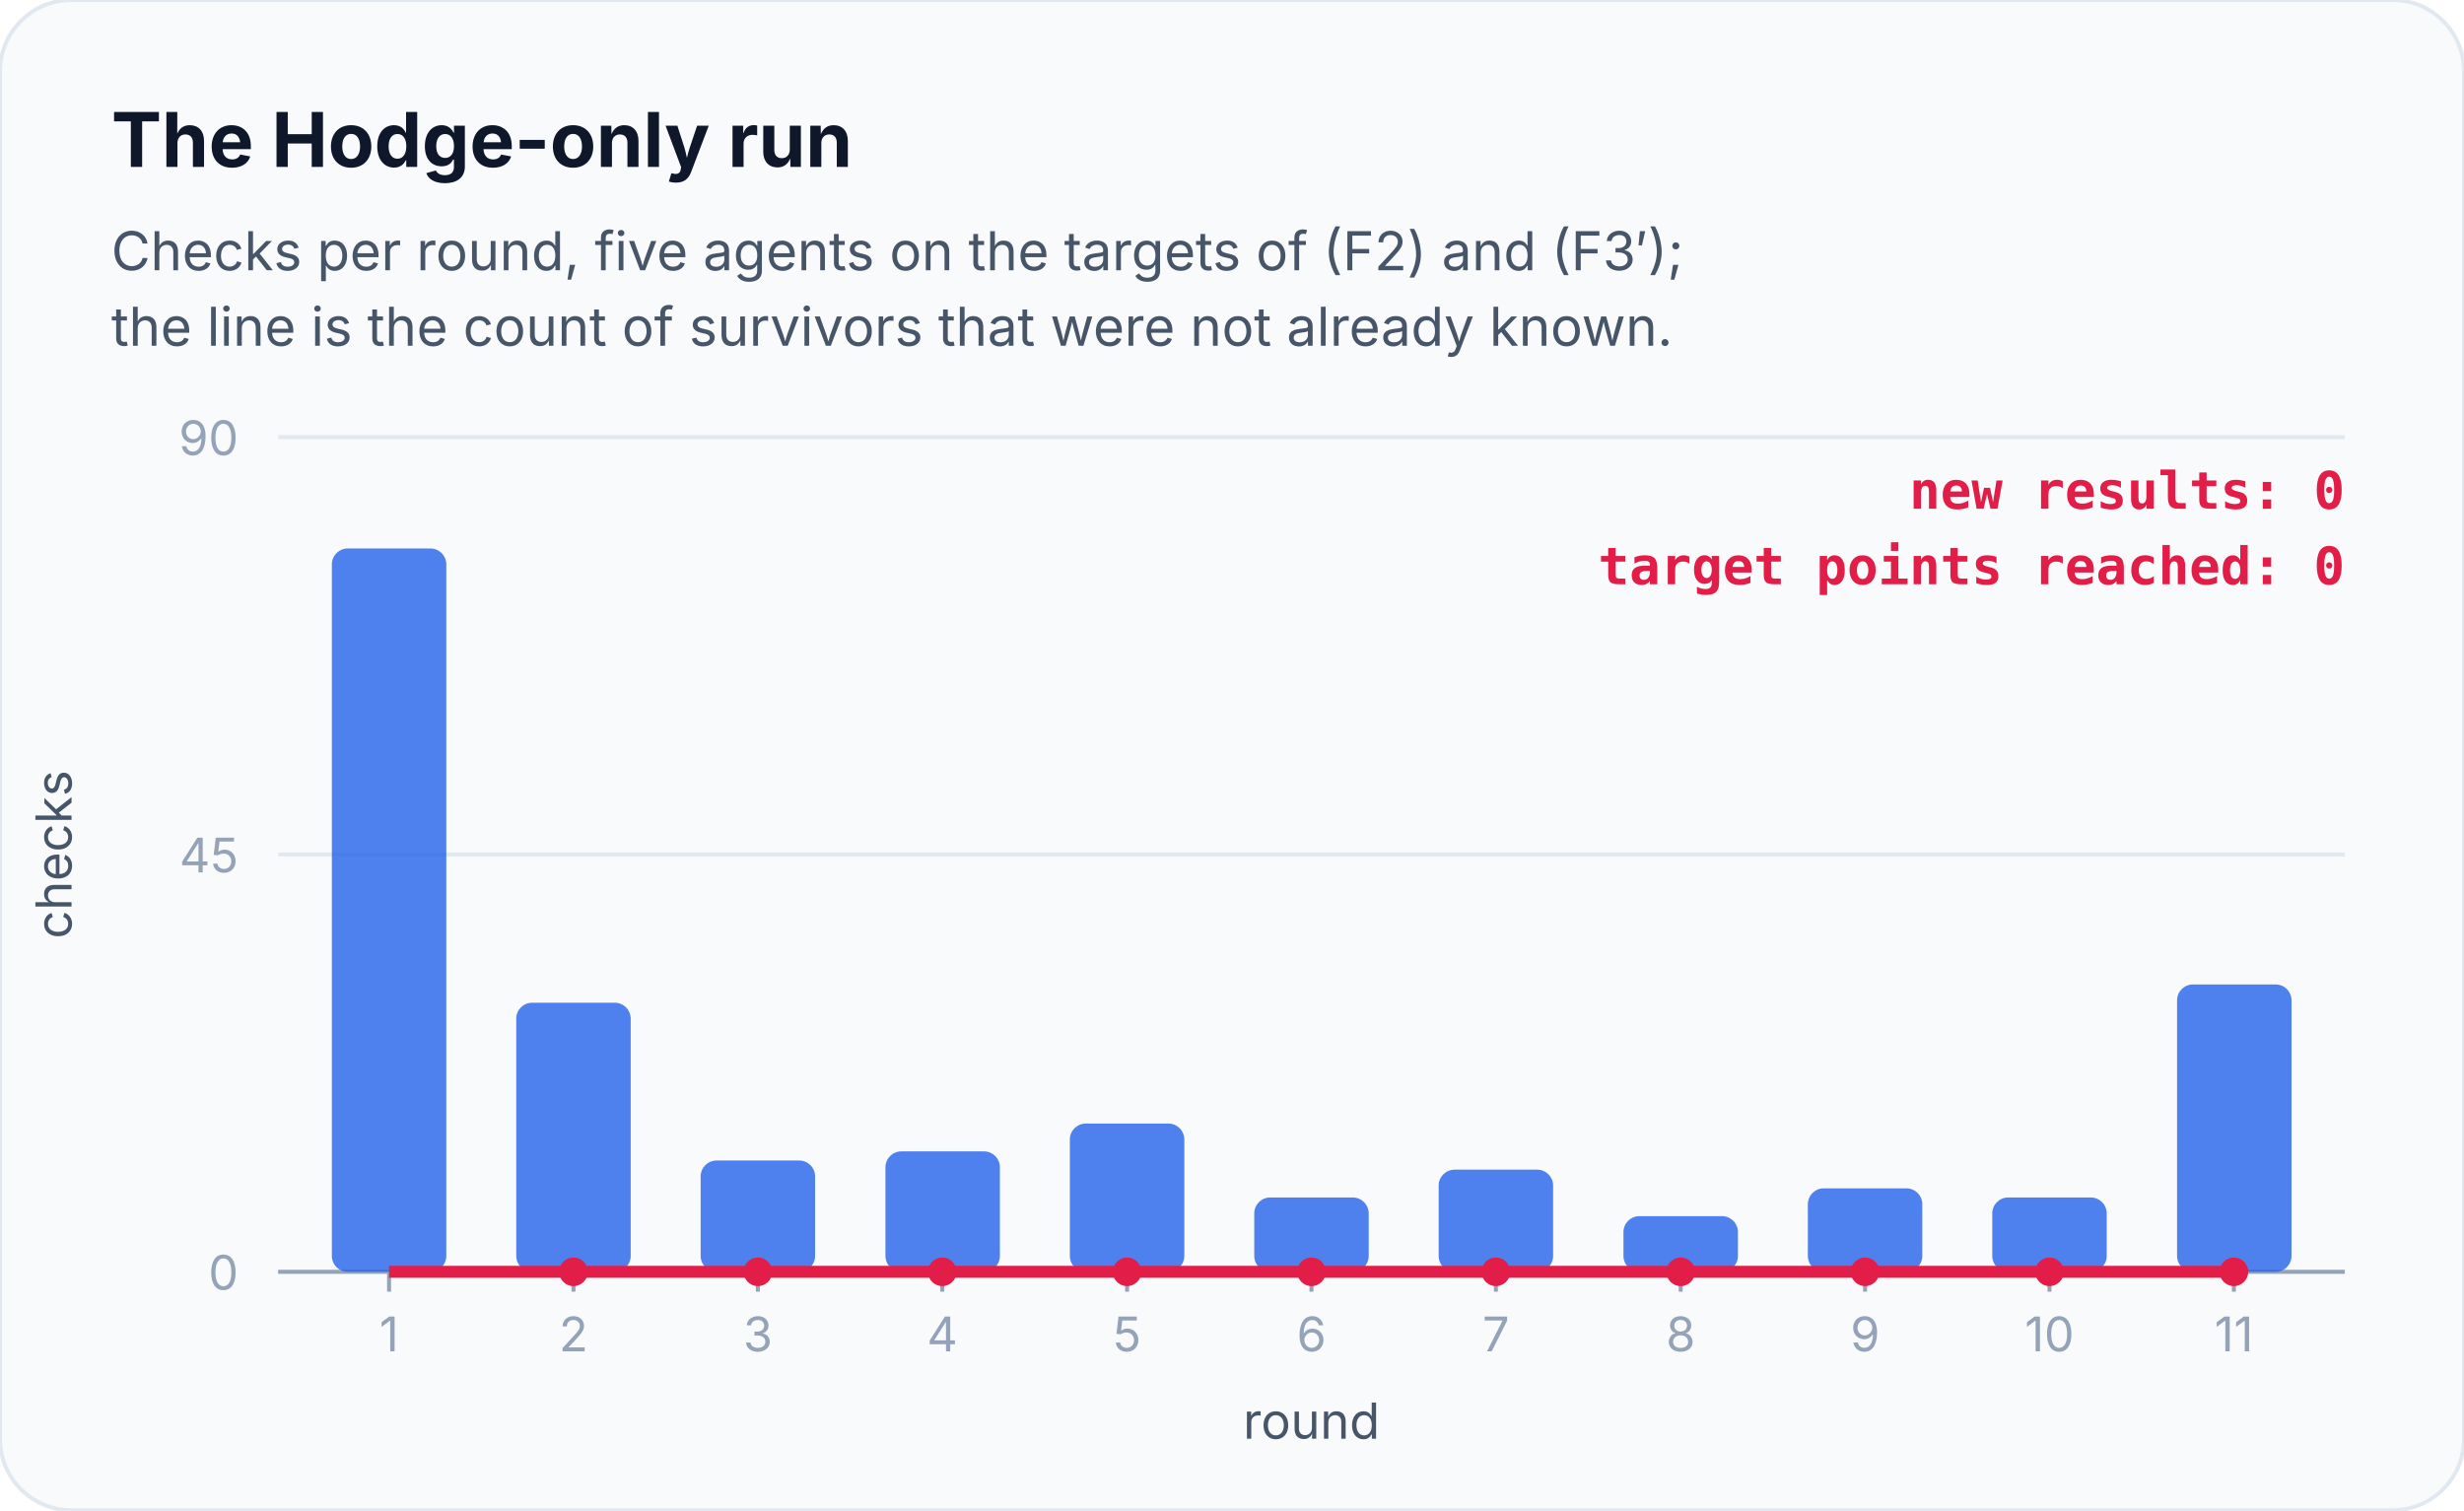
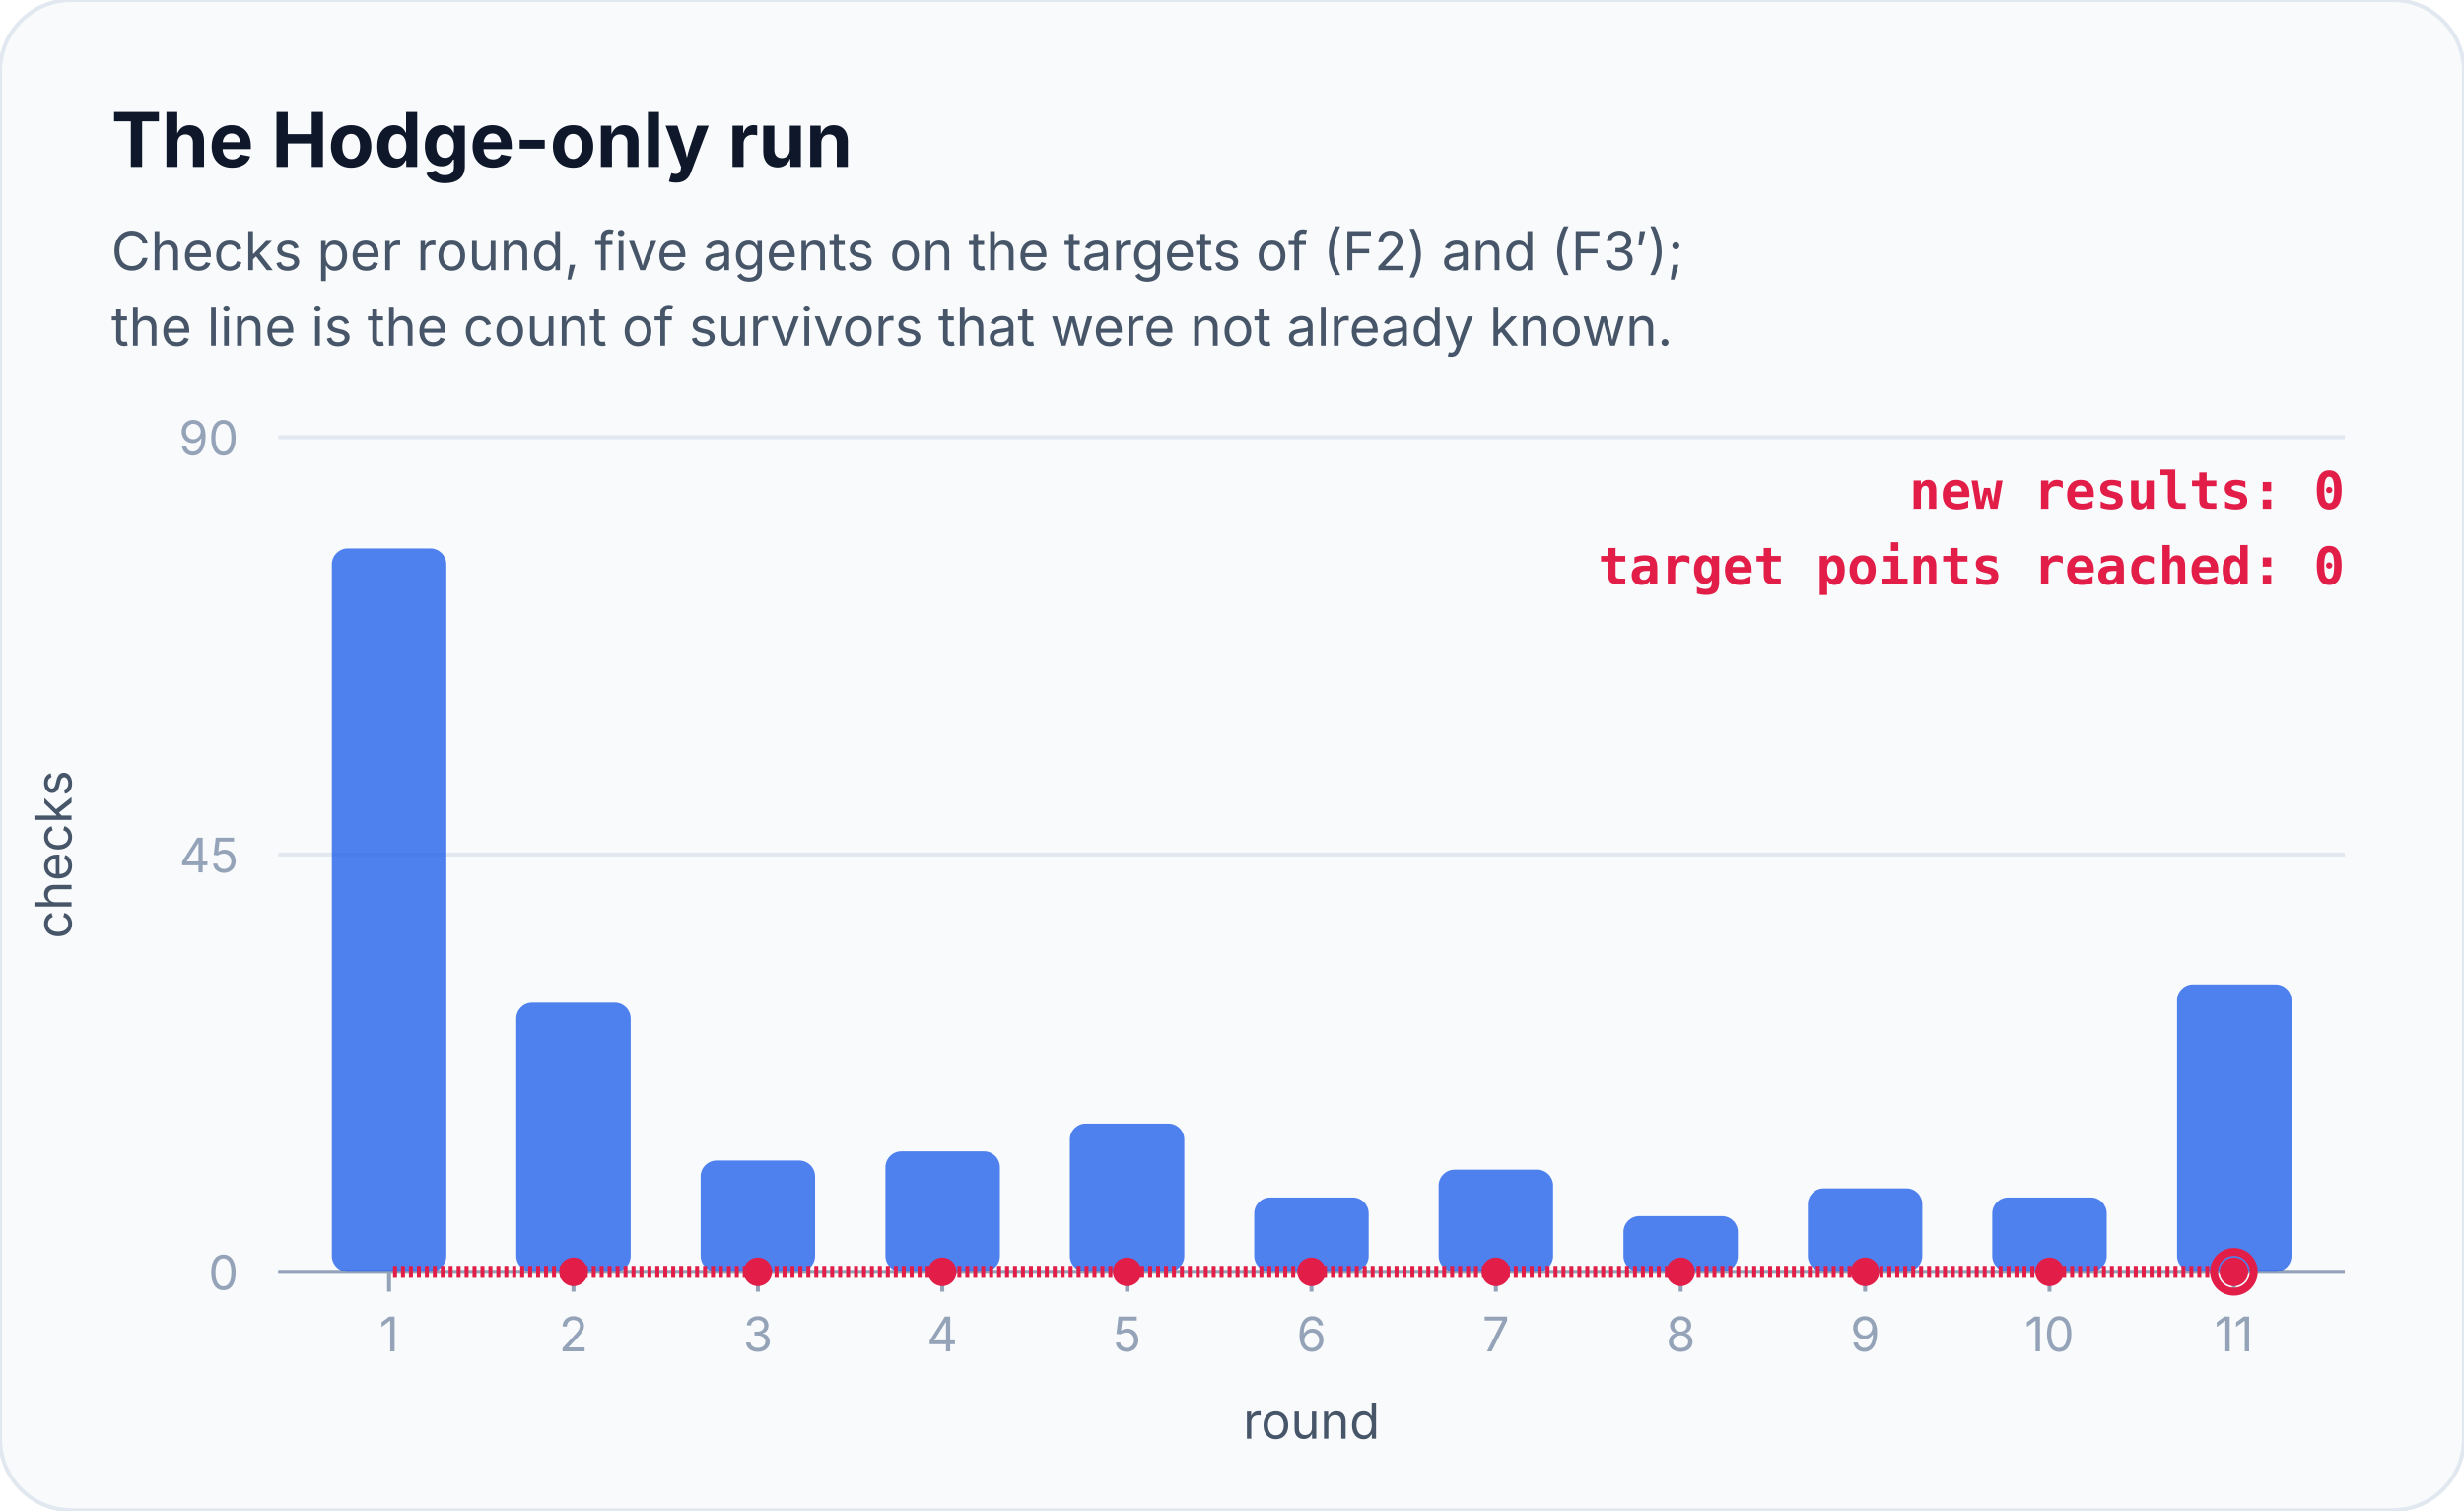
<svg xmlns="http://www.w3.org/2000/svg" viewBox="0 0 620 380" width="620" height="380" role="img" aria-label="The Hodge-only run: checks per round and no new result">
+   <style>@keyframes flow{to{stroke-dashoffset:-28}}@keyframes pulse{0%,100%{transform:scale(1)}50%{transform:scale(1.12)}}@keyframes rise{from{transform:scaleX(0)}to{transform:scaleX(1)}}[marker-end]{stroke-dasharray:8 6;animation:flow 1.4s linear infinite}.pulse{transform-box:fill-box;transform-origin:center;animation:pulse 2.4s ease-in-out infinite}.rise{transform-box:fill-box;transform-origin:left;animation:rise 1.8s cubic-bezier(.2,.8,.2,1) both}@keyframes draw{from{stroke-dashoffset:1}to{stroke-dashoffset:0}}.draw{stroke-dasharray:1;stroke-dashoffset:1;animation:draw 1.1s cubic-bezier(.4,0,.2,1) forwards}@keyframes orbit{to{transform:rotate(360deg)}}.orbit{transform-box:fill-box;transform-origin:center;animation:orbit 12s linear infinite}@keyframes grow{from{transform:scaleY(0)}to{transform:scaleY(1)}}.grow{transform-box:fill-box;transform-origin:bottom;animation:grow 1.6s cubic-bezier(.2,.8,.2,1) both}@keyframes fade{from{opacity:0;transform:translateY(10px)}to{opacity:1;transform:none}}.fade{animation:fade .9s cubic-bezier(.2,.8,.2,1) both}@keyframes ping{0%{opacity:.7;transform:scale(1)}100%{opacity:0;transform:scale(2.6)}}.ping{transform-box:fill-box;transform-origin:center;animation:ping 2.2s cubic-bezier(0,0,.2,1) infinite}@keyframes sweep{0%,55%{transform:translateX(-100%)}100%{transform:translateX(100%)}}.sweep{transform-box:fill-box;animation:sweep 7s ease-in-out infinite}@keyframes march{to{stroke-dashoffset:-24}}.march{stroke-dasharray:3 9;animation:march 2s linear infinite}</style>
+   <style>@media (prefers-reduced-motion:reduce){*{animation:none!important}.draw{stroke-dashoffset:0!important}.ping,.sweep{display:none}}</style>
  <rect width="620" height="380" rx="18" fill="#f8fafc" stroke="#e2e8f0" />
  <text x="28.0" y="42.0" font-family="Inter, 'Segoe UI', Roboto, Helvetica, Arial, sans-serif" font-size="19" font-weight="700" fill="#0f172a" text-anchor="start">The Hodge-only run</text>
  <text x="28.0" y="68.0" font-family="Inter, 'Segoe UI', Roboto, Helvetica, Arial, sans-serif" font-size="13.5" font-weight="400" fill="#475569" text-anchor="start">Checks per round, five agents on the targets of (F2) and (F3′);</text>
  <text x="28.0" y="87.0" font-family="Inter, 'Segoe UI', Roboto, Helvetica, Arial, sans-serif" font-size="13.5" font-weight="400" fill="#475569" text-anchor="start">the line is the count of survivors that were not already known.</text>
  <line x1="70" y1="320.0" x2="590" y2="320.0" stroke="#e2e8f0" />
  <text x="60.0" y="324.5" font-family="Inter, 'Segoe UI', Roboto, Helvetica, Arial, sans-serif" font-size="12" font-weight="400" fill="#94a3b8" text-anchor="end">0</text>
  <line x1="70" y1="215.0" x2="590" y2="215.0" stroke="#e2e8f0" />
  <text x="60.0" y="219.5" font-family="Inter, 'Segoe UI', Roboto, Helvetica, Arial, sans-serif" font-size="12" font-weight="400" fill="#94a3b8" text-anchor="end">45</text>
  <line x1="70" y1="110.0" x2="590" y2="110.0" stroke="#e2e8f0" />
  <text x="60.0" y="114.5" font-family="Inter, 'Segoe UI', Roboto, Helvetica, Arial, sans-serif" font-size="12" font-weight="400" fill="#94a3b8" text-anchor="end">90</text>
  <line x1="97.9" y1="320" x2="97.9" y2="325" stroke="#94a3b8" />
  <text x="97.9" y="340.0" font-family="Inter, 'Segoe UI', Roboto, Helvetica, Arial, sans-serif" font-size="12" font-weight="400" fill="#94a3b8" text-anchor="middle">1</text>
  <line x1="144.3" y1="320" x2="144.3" y2="325" stroke="#94a3b8" />
  <text x="144.3" y="340.0" font-family="Inter, 'Segoe UI', Roboto, Helvetica, Arial, sans-serif" font-size="12" font-weight="400" fill="#94a3b8" text-anchor="middle">2</text>
  <line x1="190.7" y1="320" x2="190.7" y2="325" stroke="#94a3b8" />
  <text x="190.7" y="340.0" font-family="Inter, 'Segoe UI', Roboto, Helvetica, Arial, sans-serif" font-size="12" font-weight="400" fill="#94a3b8" text-anchor="middle">3</text>
  <line x1="237.1" y1="320" x2="237.1" y2="325" stroke="#94a3b8" />
  <text x="237.1" y="340.0" font-family="Inter, 'Segoe UI', Roboto, Helvetica, Arial, sans-serif" font-size="12" font-weight="400" fill="#94a3b8" text-anchor="middle">4</text>
  <line x1="283.6" y1="320" x2="283.6" y2="325" stroke="#94a3b8" />
  <text x="283.6" y="340.0" font-family="Inter, 'Segoe UI', Roboto, Helvetica, Arial, sans-serif" font-size="12" font-weight="400" fill="#94a3b8" text-anchor="middle">5</text>
  <line x1="330.0" y1="320" x2="330.0" y2="325" stroke="#94a3b8" />
  <text x="330.0" y="340.0" font-family="Inter, 'Segoe UI', Roboto, Helvetica, Arial, sans-serif" font-size="12" font-weight="400" fill="#94a3b8" text-anchor="middle">6</text>
  <line x1="376.4" y1="320" x2="376.4" y2="325" stroke="#94a3b8" />
  <text x="376.4" y="340.0" font-family="Inter, 'Segoe UI', Roboto, Helvetica, Arial, sans-serif" font-size="12" font-weight="400" fill="#94a3b8" text-anchor="middle">7</text>
  <line x1="422.9" y1="320" x2="422.9" y2="325" stroke="#94a3b8" />
  <text x="422.9" y="340.0" font-family="Inter, 'Segoe UI', Roboto, Helvetica, Arial, sans-serif" font-size="12" font-weight="400" fill="#94a3b8" text-anchor="middle">8</text>
  <line x1="469.3" y1="320" x2="469.3" y2="325" stroke="#94a3b8" />
  <text x="469.3" y="340.0" font-family="Inter, 'Segoe UI', Roboto, Helvetica, Arial, sans-serif" font-size="12" font-weight="400" fill="#94a3b8" text-anchor="middle">9</text>
  <line x1="515.7" y1="320" x2="515.7" y2="325" stroke="#94a3b8" />
  <text x="515.7" y="340.0" font-family="Inter, 'Segoe UI', Roboto, Helvetica, Arial, sans-serif" font-size="12" font-weight="400" fill="#94a3b8" text-anchor="middle">10</text>
  <line x1="562.1" y1="320" x2="562.1" y2="325" stroke="#94a3b8" />
  <text x="562.1" y="340.0" font-family="Inter, 'Segoe UI', Roboto, Helvetica, Arial, sans-serif" font-size="12" font-weight="400" fill="#94a3b8" text-anchor="middle">11</text>
  <line x1="70" y1="320" x2="590" y2="320" stroke="#94a3b8" />
  <text x="330.0" y="362.0" font-family="Inter, 'Segoe UI', Roboto, Helvetica, Arial, sans-serif" font-size="12.5" font-weight="400" fill="#475569" text-anchor="middle">round</text>
  <text x="18.0" y="215.0" font-family="Inter, 'Segoe UI', Roboto, Helvetica, Arial, sans-serif" font-size="12.5" font-weight="400" fill="#475569" text-anchor="middle" transform="rotate(-90 18 215.0)">checks</text>
-   <rect x="83.5" y="138.0" width="28.8" height="182.0" rx="4" fill="#2563eb" fill-opacity="0.8" />
-   <rect x="129.9" y="252.3" width="28.8" height="67.7" rx="4" fill="#2563eb" fill-opacity="0.8" />
-   <rect x="176.3" y="292.0" width="28.8" height="28.0" rx="4" fill="#2563eb" fill-opacity="0.8" />
-   <rect x="222.8" y="289.7" width="28.8" height="30.3" rx="4" fill="#2563eb" fill-opacity="0.8" />
-   <rect x="269.2" y="282.7" width="28.8" height="37.3" rx="4" fill="#2563eb" fill-opacity="0.8" />
-   <rect x="315.6" y="301.3" width="28.8" height="18.7" rx="4" fill="#2563eb" fill-opacity="0.8" />
-   <rect x="362.0" y="294.3" width="28.8" height="25.7" rx="4" fill="#2563eb" fill-opacity="0.8" />
-   <rect x="408.5" y="306.0" width="28.8" height="14.0" rx="4" fill="#2563eb" fill-opacity="0.8" />
-   <rect x="454.9" y="299.0" width="28.8" height="21.0" rx="4" fill="#2563eb" fill-opacity="0.8" />
-   <rect x="501.3" y="301.3" width="28.8" height="18.7" rx="4" fill="#2563eb" fill-opacity="0.8" />
-   <rect x="547.8" y="247.7" width="28.8" height="72.3" rx="4" fill="#2563eb" fill-opacity="0.8" />
-   <polyline points="97.9,320.0 144.3,320.0 190.7,320.0 237.1,320.0 283.6,320.0 330.0,320.0 376.4,320.0 422.9,320.0 469.3,320.0 515.7,320.0 562.1,320.0" fill="none" stroke="#e11d48" stroke-width="3" stroke-linejoin="round" />
-   <circle cx="144.3" cy="320.0" r="3.6" fill="#e11d48" />
-   <circle cx="190.7" cy="320.0" r="3.6" fill="#e11d48" />
-   <circle cx="237.1" cy="320.0" r="3.6" fill="#e11d48" />
-   <circle cx="283.6" cy="320.0" r="3.6" fill="#e11d48" />
-   <circle cx="330.0" cy="320.0" r="3.6" fill="#e11d48" />
-   <circle cx="376.4" cy="320.0" r="3.6" fill="#e11d48" />
-   <circle cx="422.9" cy="320.0" r="3.6" fill="#e11d48" />
-   <circle cx="469.3" cy="320.0" r="3.6" fill="#e11d48" />
-   <circle cx="515.7" cy="320.0" r="3.6" fill="#e11d48" />
-   <circle cx="562.1" cy="320.0" r="3.6" fill="#e11d48" />
+   <g class="grow" style="animation-delay:0.12s">
+     <rect x="83.5" y="138.0" width="28.8" height="182.0" rx="4" fill="#2563eb" fill-opacity="0.8" />
+   </g>
+   <g class="grow" style="animation-delay:0.24s">
+     <rect x="129.9" y="252.3" width="28.8" height="67.7" rx="4" fill="#2563eb" fill-opacity="0.8" />
+   </g>
+   <g class="grow" style="animation-delay:0.36s">
+     <rect x="176.3" y="292.0" width="28.8" height="28.0" rx="4" fill="#2563eb" fill-opacity="0.8" />
+   </g>
+   <g class="grow" style="animation-delay:0.48s">
+     <rect x="222.8" y="289.7" width="28.8" height="30.3" rx="4" fill="#2563eb" fill-opacity="0.8" />
+   </g>
+   <g class="grow" style="animation-delay:0.60s">
+     <rect x="269.2" y="282.7" width="28.8" height="37.3" rx="4" fill="#2563eb" fill-opacity="0.8" />
+   </g>
+   <g class="grow" style="animation-delay:0.72s">
+     <rect x="315.6" y="301.3" width="28.8" height="18.7" rx="4" fill="#2563eb" fill-opacity="0.8" />
+   </g>
+   <g class="grow" style="animation-delay:0.84s">
+     <rect x="362.0" y="294.3" width="28.8" height="25.7" rx="4" fill="#2563eb" fill-opacity="0.8" />
+   </g>
+   <g class="grow" style="animation-delay:0.96s">
+     <rect x="408.5" y="306.0" width="28.8" height="14.0" rx="4" fill="#2563eb" fill-opacity="0.8" />
+   </g>
+   <g class="grow" style="animation-delay:1.08s">
+     <rect x="454.9" y="299.0" width="28.8" height="21.0" rx="4" fill="#2563eb" fill-opacity="0.8" />
+   </g>
+   <g class="grow" style="animation-delay:1.20s">
+     <rect x="501.3" y="301.3" width="28.8" height="18.7" rx="4" fill="#2563eb" fill-opacity="0.8" />
+   </g>
+   <g class="grow" style="animation-delay:1.32s">
+     <rect x="547.8" y="247.7" width="28.8" height="72.3" rx="4" fill="#2563eb" fill-opacity="0.8" />
+   </g>
+   <polyline class="draw" pathLength="1" points="97.9,320.0 144.3,320.0 190.7,320.0 237.1,320.0 283.6,320.0 330.0,320.0 376.4,320.0 422.9,320.0 469.3,320.0 515.7,320.0 562.1,320.0" fill="none" stroke="#e11d48" stroke-width="3" stroke-linejoin="round" style="animation-delay:0.25s" />
+   <circle class="fade" cx="144.3" cy="320.0" r="3.6" fill="#e11d48" style="animation-delay:0.34s" />
+   <circle class="fade" cx="190.7" cy="320.0" r="3.6" fill="#e11d48" style="animation-delay:0.43s" />
+   <circle class="fade" cx="237.1" cy="320.0" r="3.6" fill="#e11d48" style="animation-delay:0.52s" />
+   <circle class="fade" cx="283.6" cy="320.0" r="3.6" fill="#e11d48" style="animation-delay:0.61s" />
+   <circle class="fade" cx="330.0" cy="320.0" r="3.6" fill="#e11d48" style="animation-delay:0.70s" />
+   <circle class="fade" cx="376.4" cy="320.0" r="3.6" fill="#e11d48" style="animation-delay:0.79s" />
+   <circle class="fade" cx="422.9" cy="320.0" r="3.6" fill="#e11d48" style="animation-delay:0.88s" />
+   <circle class="fade" cx="469.3" cy="320.0" r="3.6" fill="#e11d48" style="animation-delay:0.97s" />
+   <circle class="fade" cx="515.7" cy="320.0" r="3.6" fill="#e11d48" style="animation-delay:1.06s" />
+   <circle class="fade" cx="562.1" cy="320.0" r="3.6" fill="#e11d48" style="animation-delay:1.15s" />
+   <circle class="ping" cx="562.1" cy="320.0" r="5" fill="none" stroke="#e11d48" stroke-width="2" style="animation-delay:1.45s" />
  <text x="590.0" y="128.0" font-family="'JetBrains Mono', 'SFMono-Regular', Menlo, Consolas, monospace" font-size="13" font-weight="700" fill="#e11d48" text-anchor="end">new results: 0</text>
  <text x="590.0" y="147.0" font-family="'JetBrains Mono', 'SFMono-Regular', Menlo, Consolas, monospace" font-size="13" font-weight="700" fill="#e11d48" text-anchor="end">target points reached: 0</text>
</svg>
